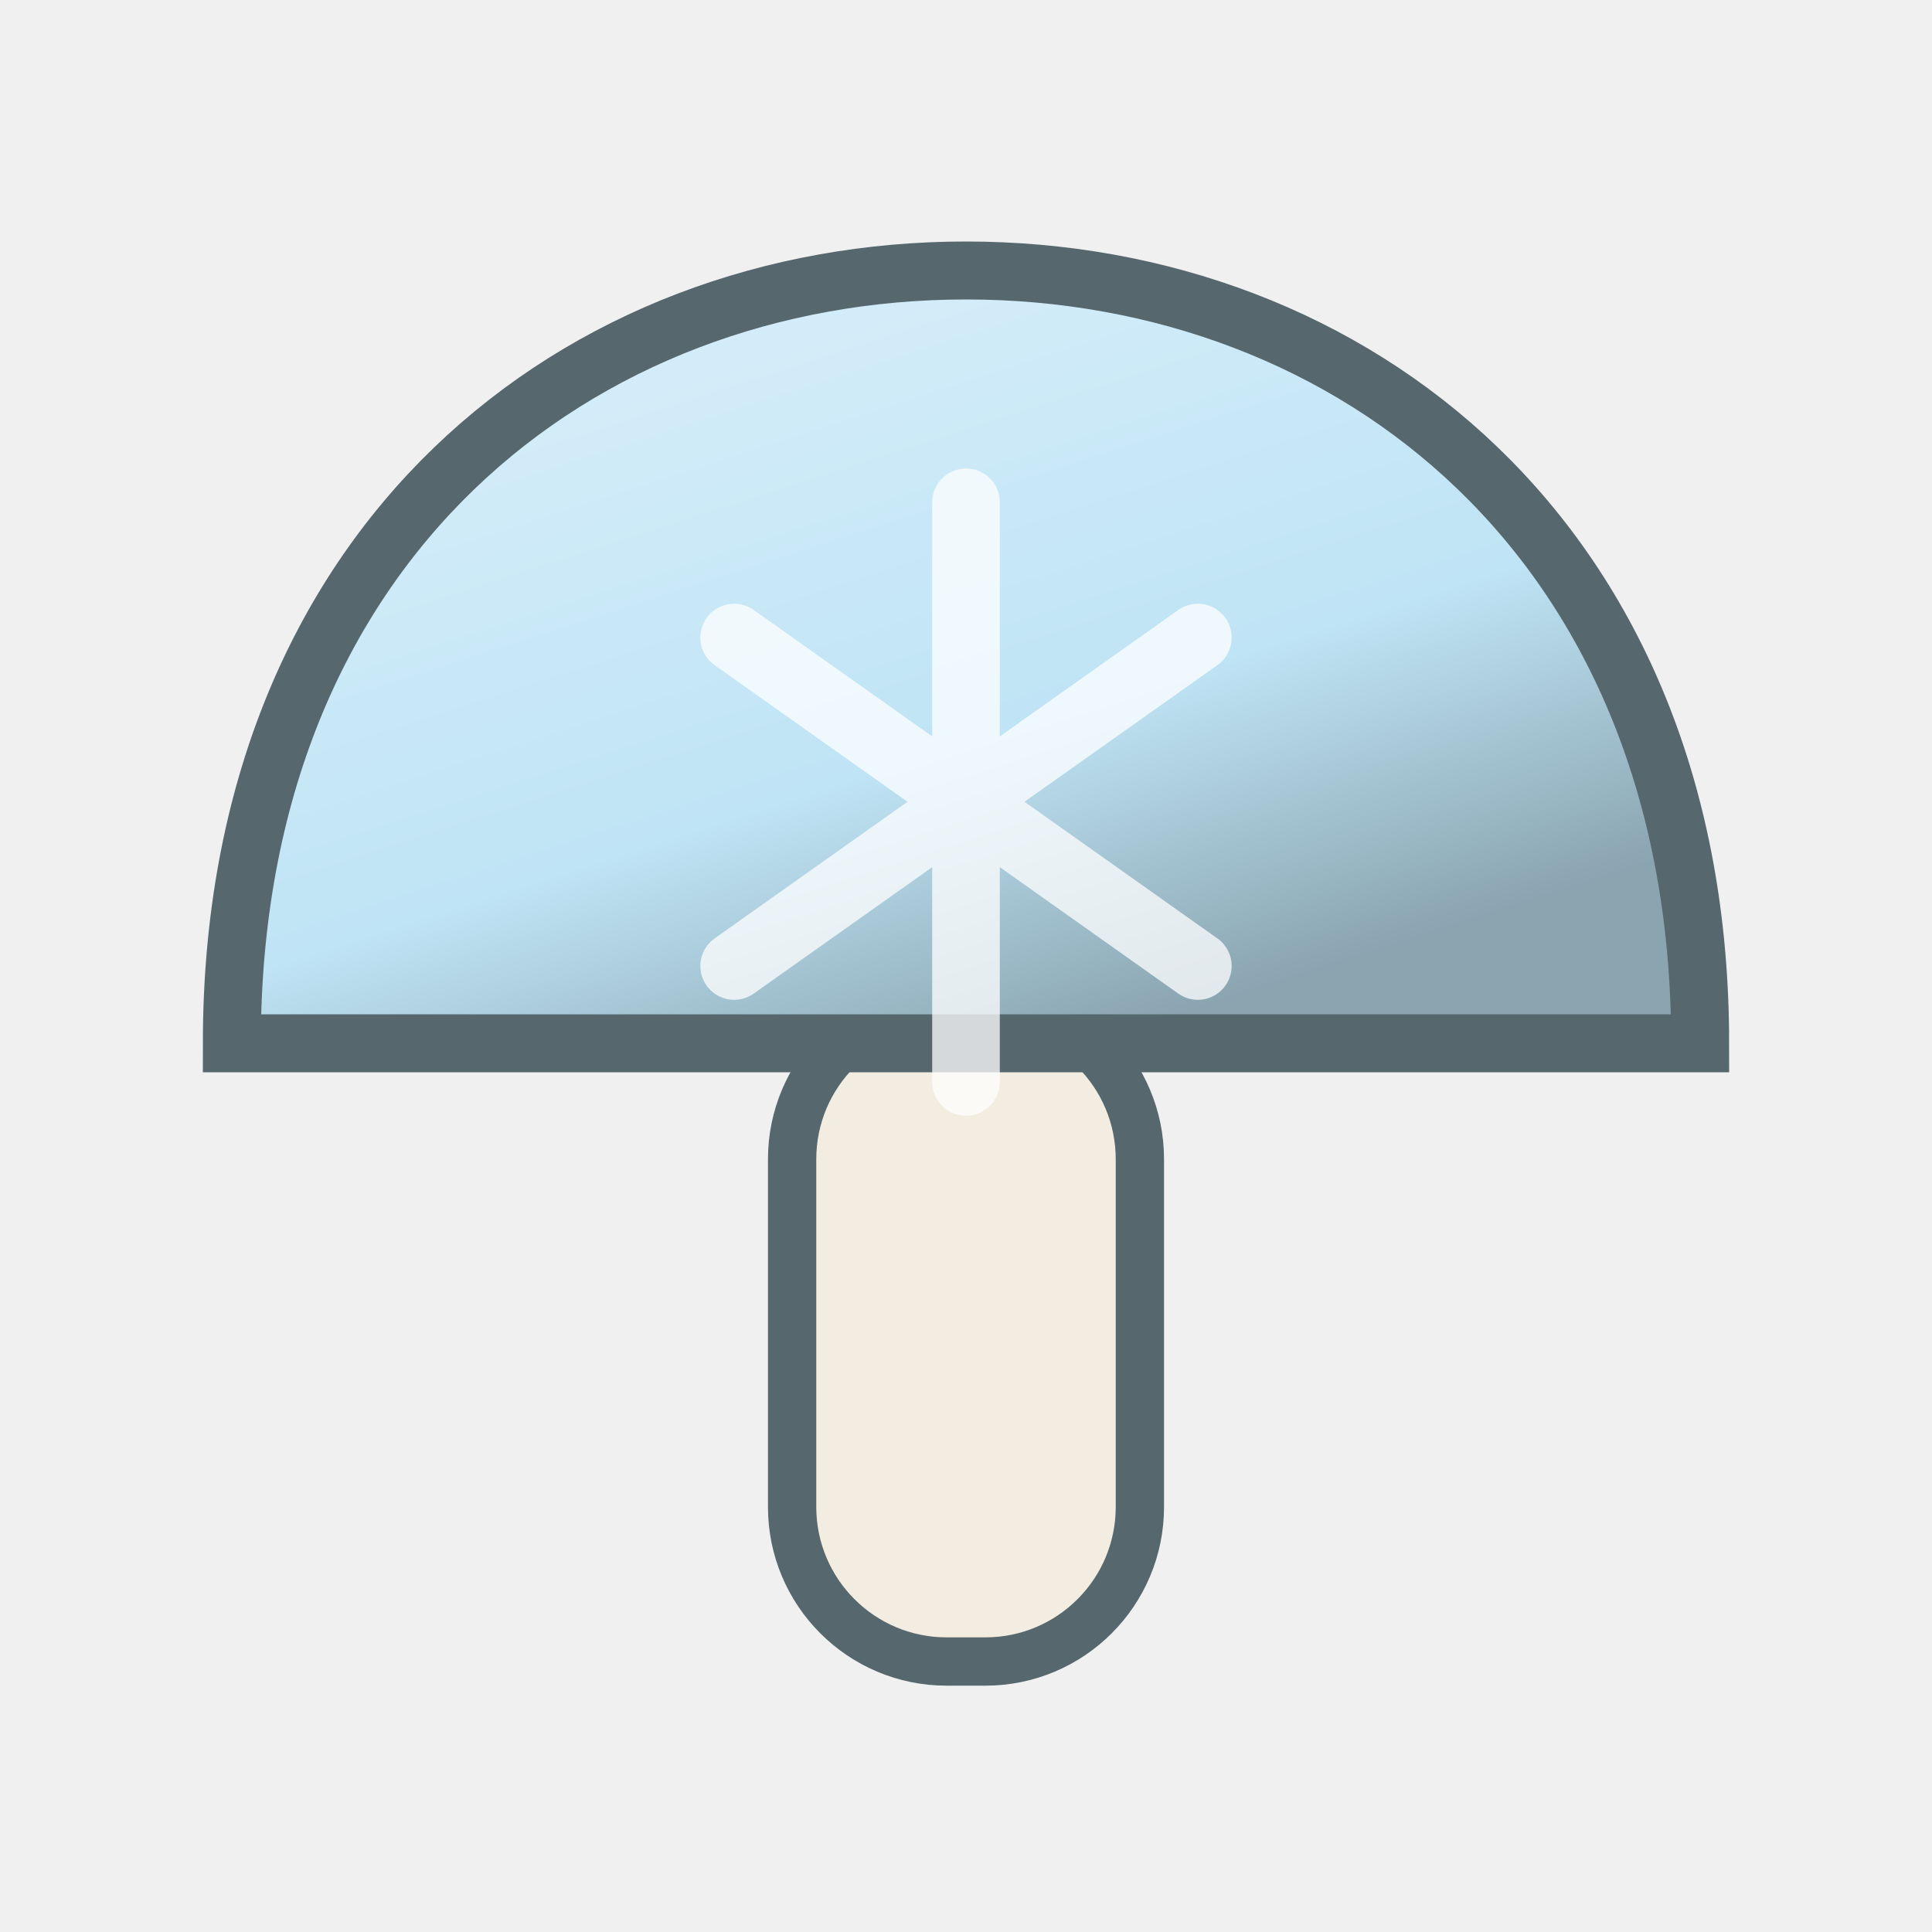
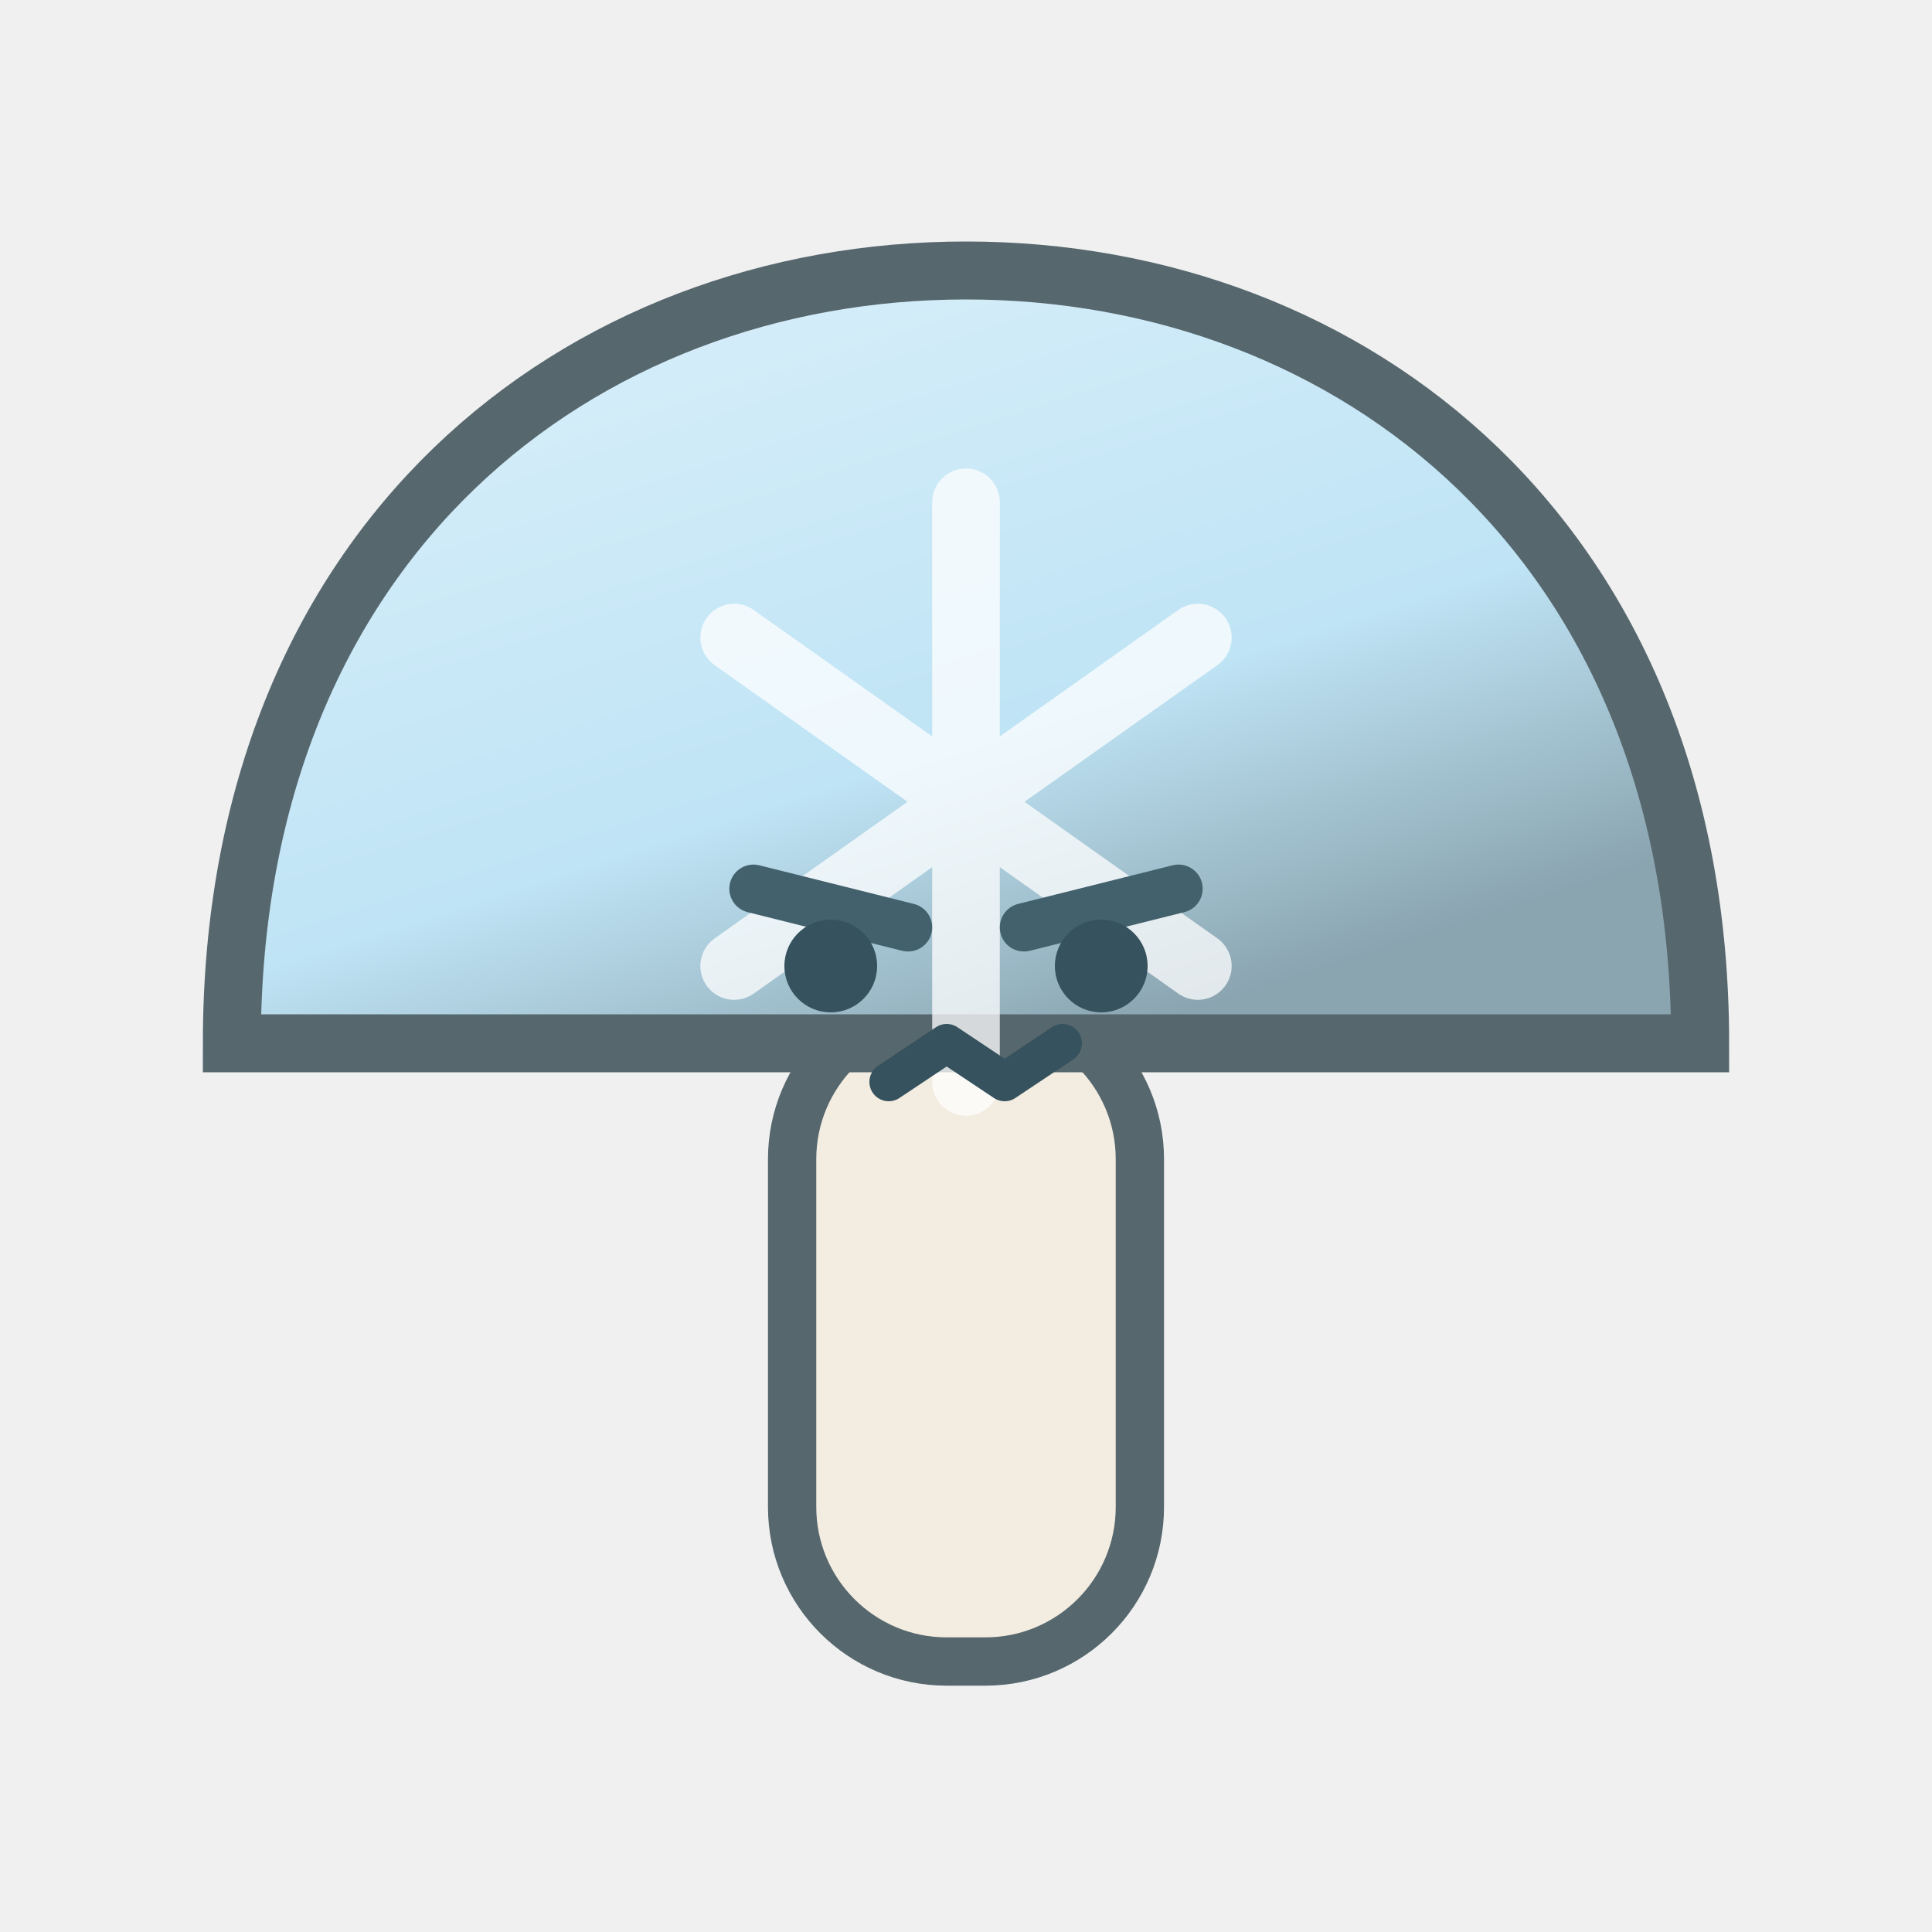
<svg xmlns="http://www.w3.org/2000/svg" viewBox="0 0 100 100" width="100" height="100" role="img" aria-label="冰晶雪花菇">
  <defs>
    <linearGradient id="msh_ice" x1="25%" y1="10%" x2="75%" y2="90%">
      <stop offset="0" stop-color="#d5edf9" />
      <stop offset="0.6" stop-color="#bfe4f5" />
      <stop offset="1" stop-color="#8aa4b0" />
    </linearGradient>
  </defs>
  <rect x="41" y="52" width="18" height="34" rx="8" fill="#f3ece0" stroke="#56676e" stroke-width="2.5" />
  <path d="M12 54 C12 28 30 14 50 14 C70 14 88 28 88 54 Z" fill="url(#msh_ice)" stroke="#56676e" stroke-width="3" />
  <path d="M50 26 V56 M38 33 L62 50 M62 33 L38 50" stroke="#ffffff" stroke-width="3.5" opacity=".75" fill="none" stroke-linecap="round" />
+   <path d="M39 46 L47 48 M53 48 L61 46" stroke="#42616d" stroke-width="2.5" stroke-linecap="round" />
+   <g fill="#35525e">
+     <circle cx="43" cy="50" r="2.4" />
+     <circle cx="57" cy="50" r="2.4" />
+   </g>
+   <path d="M46 56 L49 54 L52 56 L55 54" fill="none" stroke="#35525e" stroke-width="2" stroke-linecap="round" stroke-linejoin="round" />
</svg>
